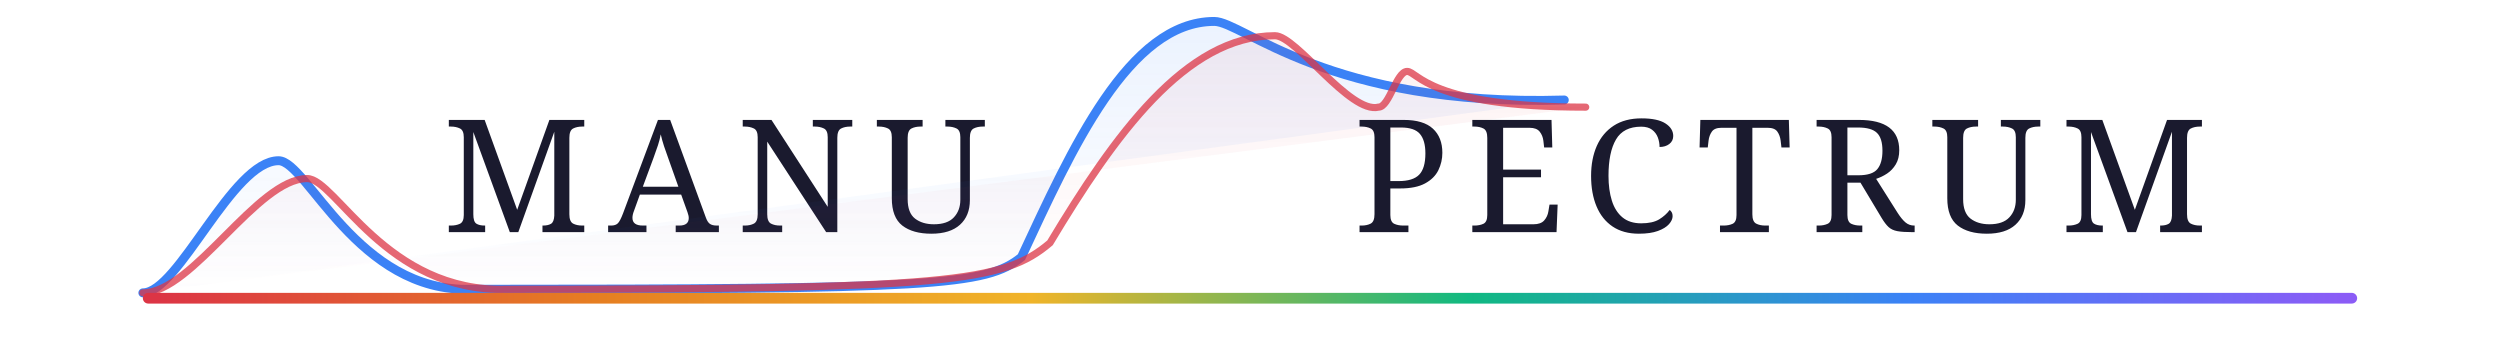
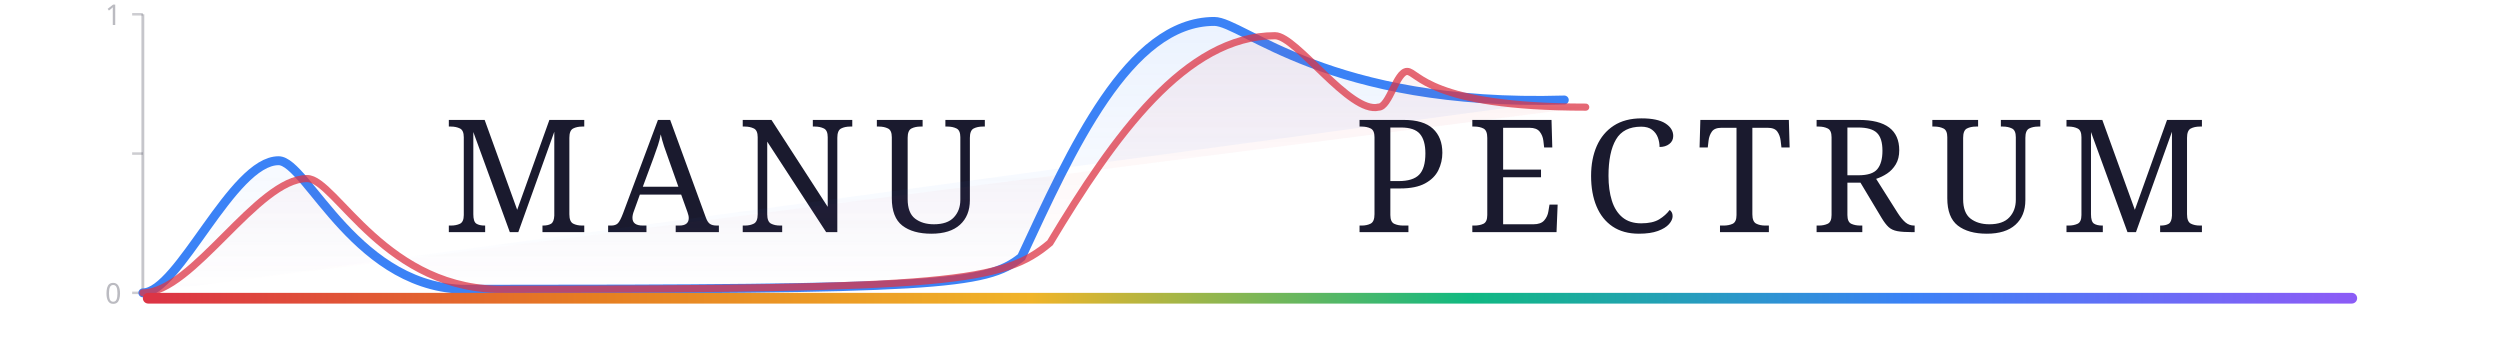
<svg xmlns="http://www.w3.org/2000/svg" viewBox="0 0 700 95">
  <defs>
    <linearGradient id="spectral-bar" x1="0%" y1="0%" x2="100%" y2="0%">
      <stop offset="0%" stop-color="#dc3545" />
      <stop offset="20%" stop-color="#e67e22" />
      <stop offset="40%" stop-color="#f0b429" />
      <stop offset="60%" stop-color="#10b981" />
      <stop offset="80%" stop-color="#3b82f6" />
      <stop offset="100%" stop-color="#8b5cf6" />
    </linearGradient>
    <linearGradient id="glow-blue" x1="0" y1="1" x2="0" y2="0">
      <stop offset="0%" stop-color="#3b82f6" stop-opacity="0" />
      <stop offset="100%" stop-color="#3b82f6" stop-opacity="0.10" />
    </linearGradient>
    <linearGradient id="glow-red" x1="0" y1="1" x2="0" y2="0">
      <stop offset="0%" stop-color="#dc3545" stop-opacity="0" />
      <stop offset="100%" stop-color="#dc3545" stop-opacity="0.07" />
    </linearGradient>
  </defs>
+   <line x1="40" y1="82" x2="40" y2="4" stroke="#1a1a2e" stroke-width="0.8" opacity="0.25" />
+   <line x1="37" y1="82" x2="40" y2="82" stroke="#1a1a2e" stroke-width="0.7" opacity="0.22" />
+   <line x1="37" y1="43" x2="40" y2="43" stroke="#1a1a2e" stroke-width="0.7" opacity="0.22" />
+   <line x1="37" y1="4" x2="40" y2="4" stroke="#1a1a2e" stroke-width="0.7" opacity="0.22" />
+   <text x="34" y="85" text-anchor="end" fill="#1a1a2e" font-family="'Sora', system-ui, sans-serif" font-size="8" opacity="0.30">0</text>
+   <text x="34" y="7" text-anchor="end" fill="#1a1a2e" font-family="'Sora', system-ui, sans-serif" font-size="8" opacity="0.30">1</text>
  <text x="124" y="65" fill="#1a1a2e" font-family="Georgia, 'Cormorant Garamond', serif" font-size="44" font-weight="300" letter-spacing="5">MANU</text>
  <path d="M 40,82 C 50,82 65,45 78,45 C 86,45 100,82 132,81 C 262,81 276,80 286,72 C 300,42 316,6 340,6 C 348,6 372,30 438,28 L 40,82 Z" fill="url(#glow-blue)" />
  <path d="M 40,82 C 50,82 65,45 78,45 C 86,45 100,82 132,81 C 262,81 276,80 286,72 C 300,42 316,6 340,6 C 348,6 372,30 438,28" fill="none" stroke="#3b82f6" stroke-width="2.5" stroke-linecap="round" />
  <path d="M 40,82 C 54,82 72,50 86,50 C 94,50 108,82 142,81 C 266,81 281,79 294,68 C 312,38 332,10 357,10 C 363,10 378,32 386,30 C 389,30 391,20 394,20 C 397,20 400,30 444,30 L 40,82 Z" fill="url(#glow-red)" />
  <path d="M 40,82 C 54,82 72,50 86,50 C 94,50 108,82 142,81 C 266,81 281,79 294,68 C 312,38 332,10 357,10 C 363,10 378,32 386,30 C 389,30 391,20 394,20 C 397,20 400,30 444,30" fill="none" stroke="#dc3545" stroke-width="2" stroke-linecap="round" opacity="0.75" />
  <text x="379" y="65" fill="#1a1a2e" font-family="Georgia, 'Cormorant Garamond', serif" font-size="44" font-weight="300" letter-spacing="5">PECTRUM</text>
  <rect x="40" y="82" width="620" height="3" rx="1.5" fill="url(#spectral-bar)" />
</svg>
